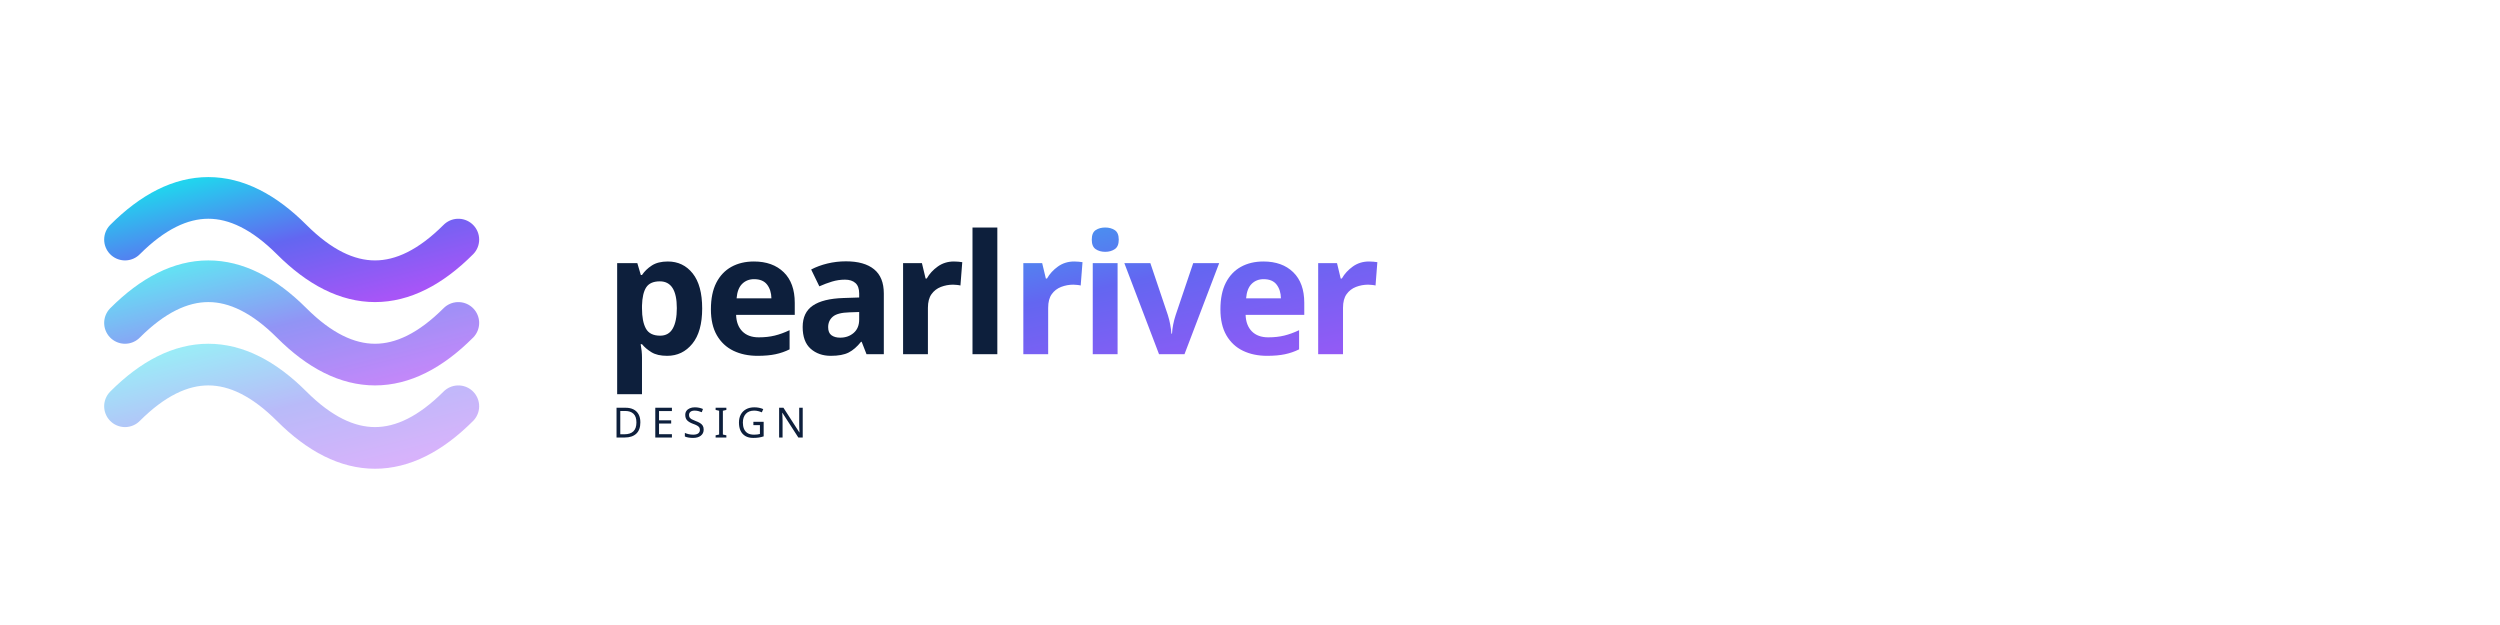
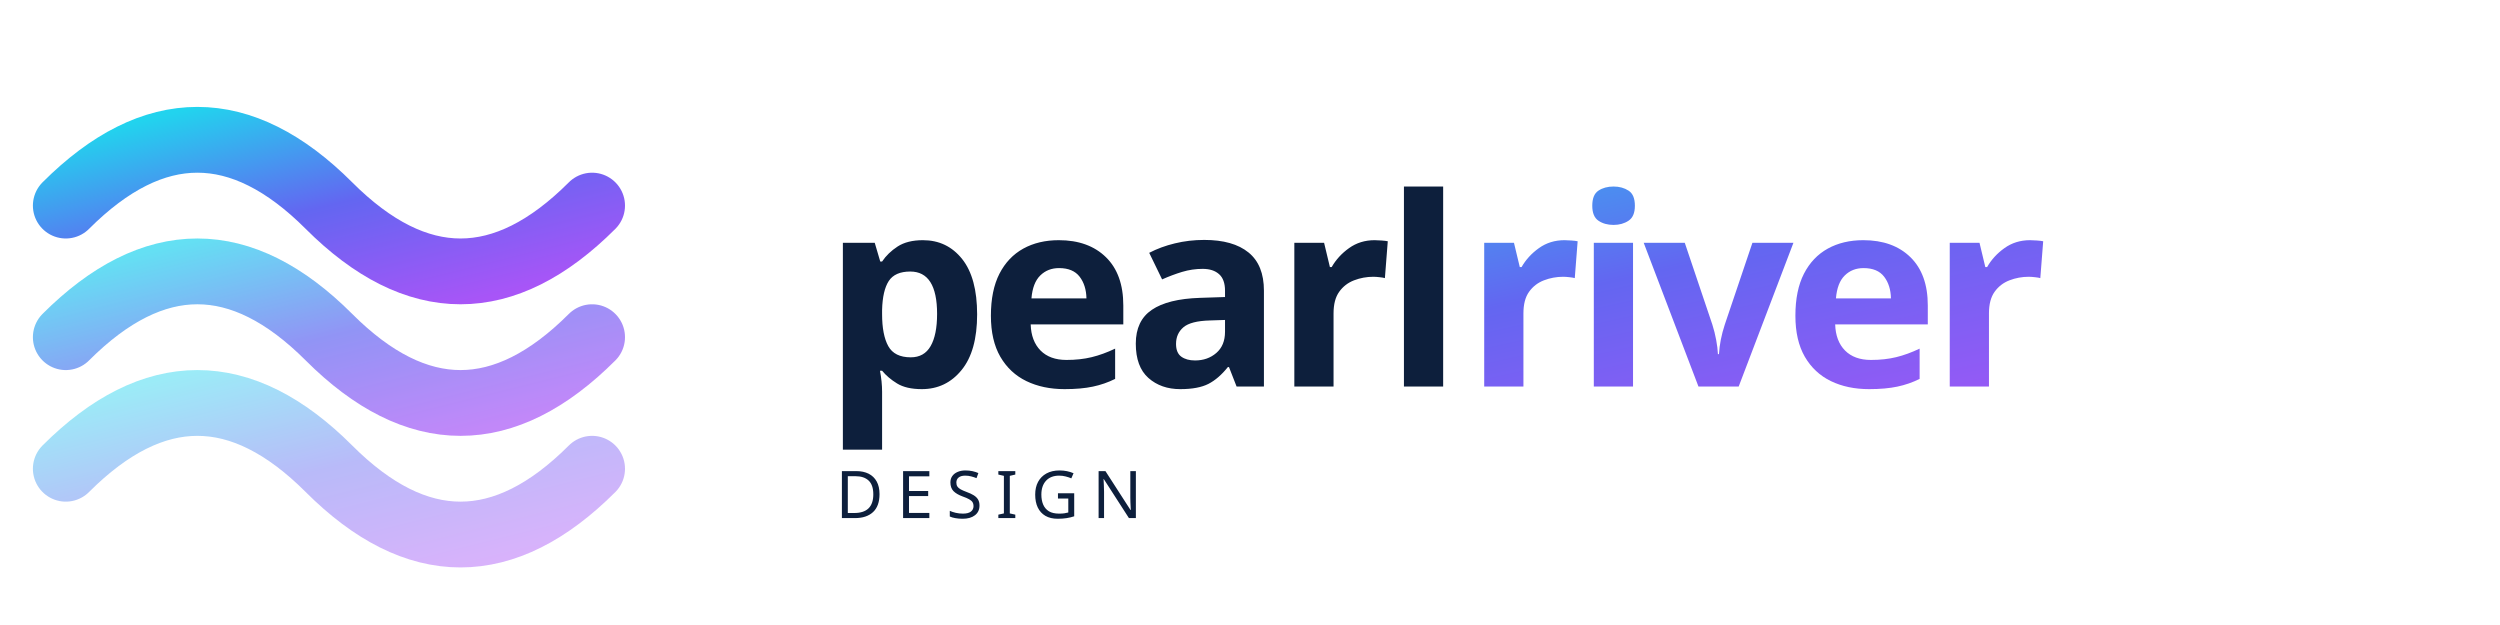
- <svg xmlns="http://www.w3.org/2000/svg" viewBox="0 0 1200 300" width="1200" height="300">
+ <svg xmlns="http://www.w3.org/2000/svg" viewBox="40 65 760 165" width="1200" height="300">
  <defs>
    <linearGradient id="g" x1="0%" y1="0%" x2="100%" y2="100%">
      <stop offset="0%" stop-color="#22D3EE" />
      <stop offset="50%" stop-color="#6366F1" />
      <stop offset="100%" stop-color="#A855F7" />
    </linearGradient>
  </defs>
  <g transform="translate(50,75)" fill="none" stroke="url(#g)" stroke-width="20" stroke-linecap="round">
    <path d="M10,40 Q50,0 90,40 T170,40" />
    <path d="M10,80 Q50,40 90,80 T170,80" opacity="0.7" />
    <path d="M10,120 Q50,80 90,120 T170,120" opacity="0.45" />
  </g>
  <text x="290" y="170" font-family="Plus Jakarta Sans, sans-serif" font-weight="700" font-size="80" letter-spacing="-3" fill="#0D1F3C">pearl<tspan fill="url(#g)">river</tspan>
  </text>
  <text x="294" y="210" font-family="Plus Jakarta Sans, sans-serif" font-weight="500" font-size="20" letter-spacing="4" fill="#0D1F3C">DESIGN</text>
</svg>
